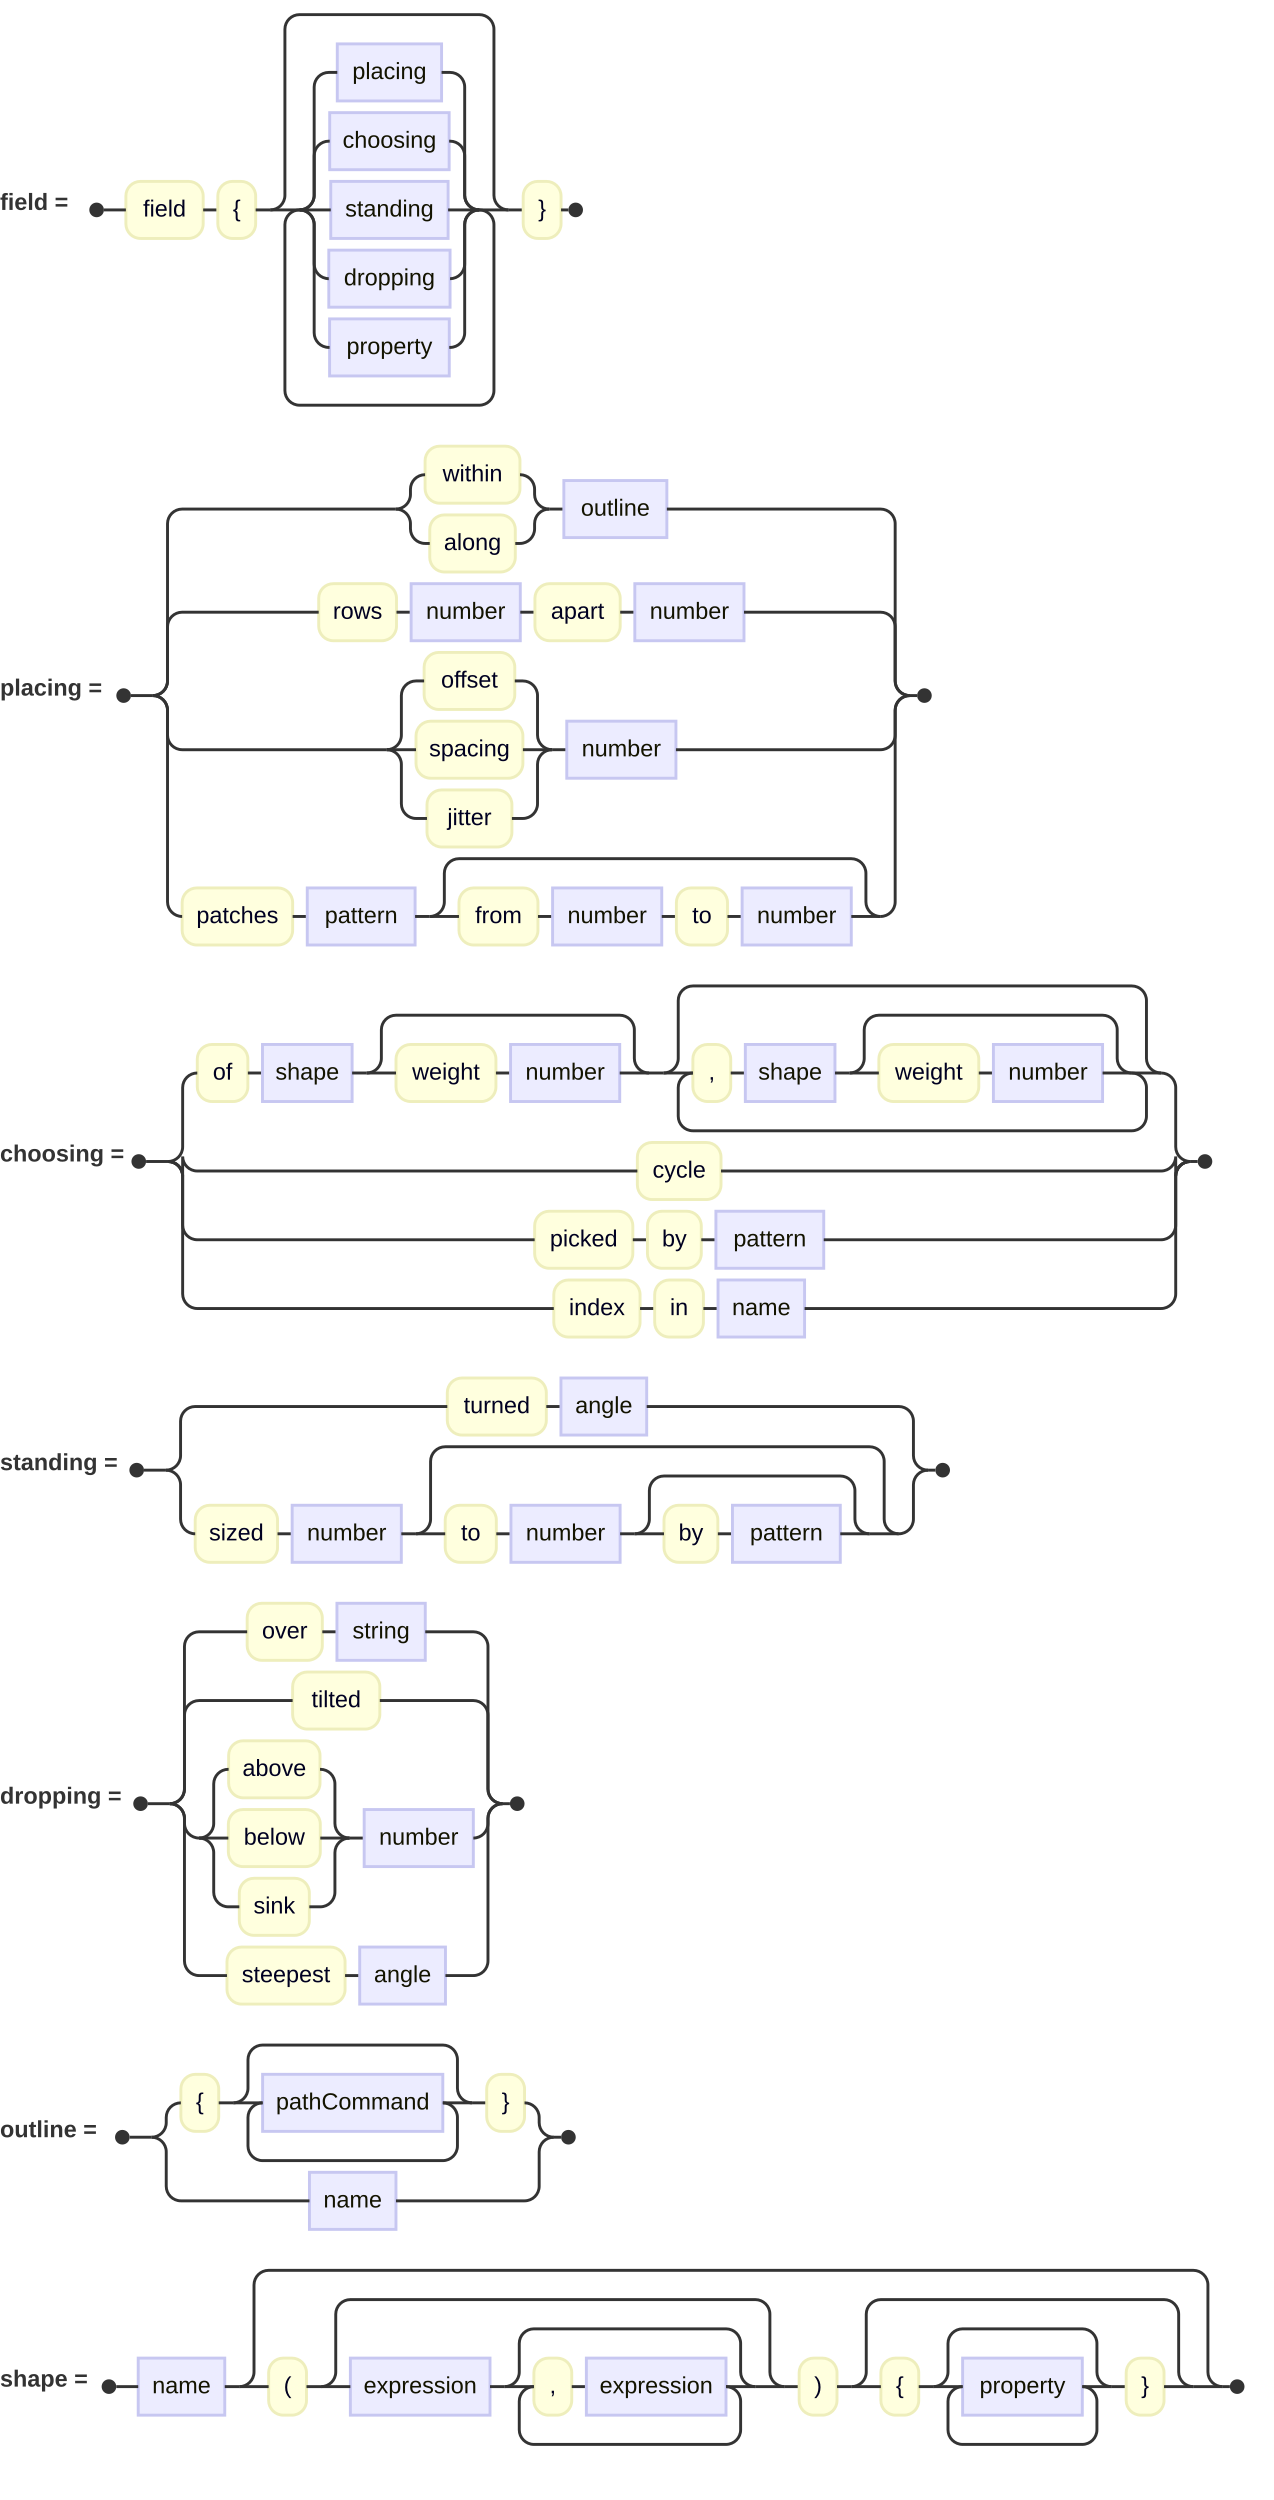
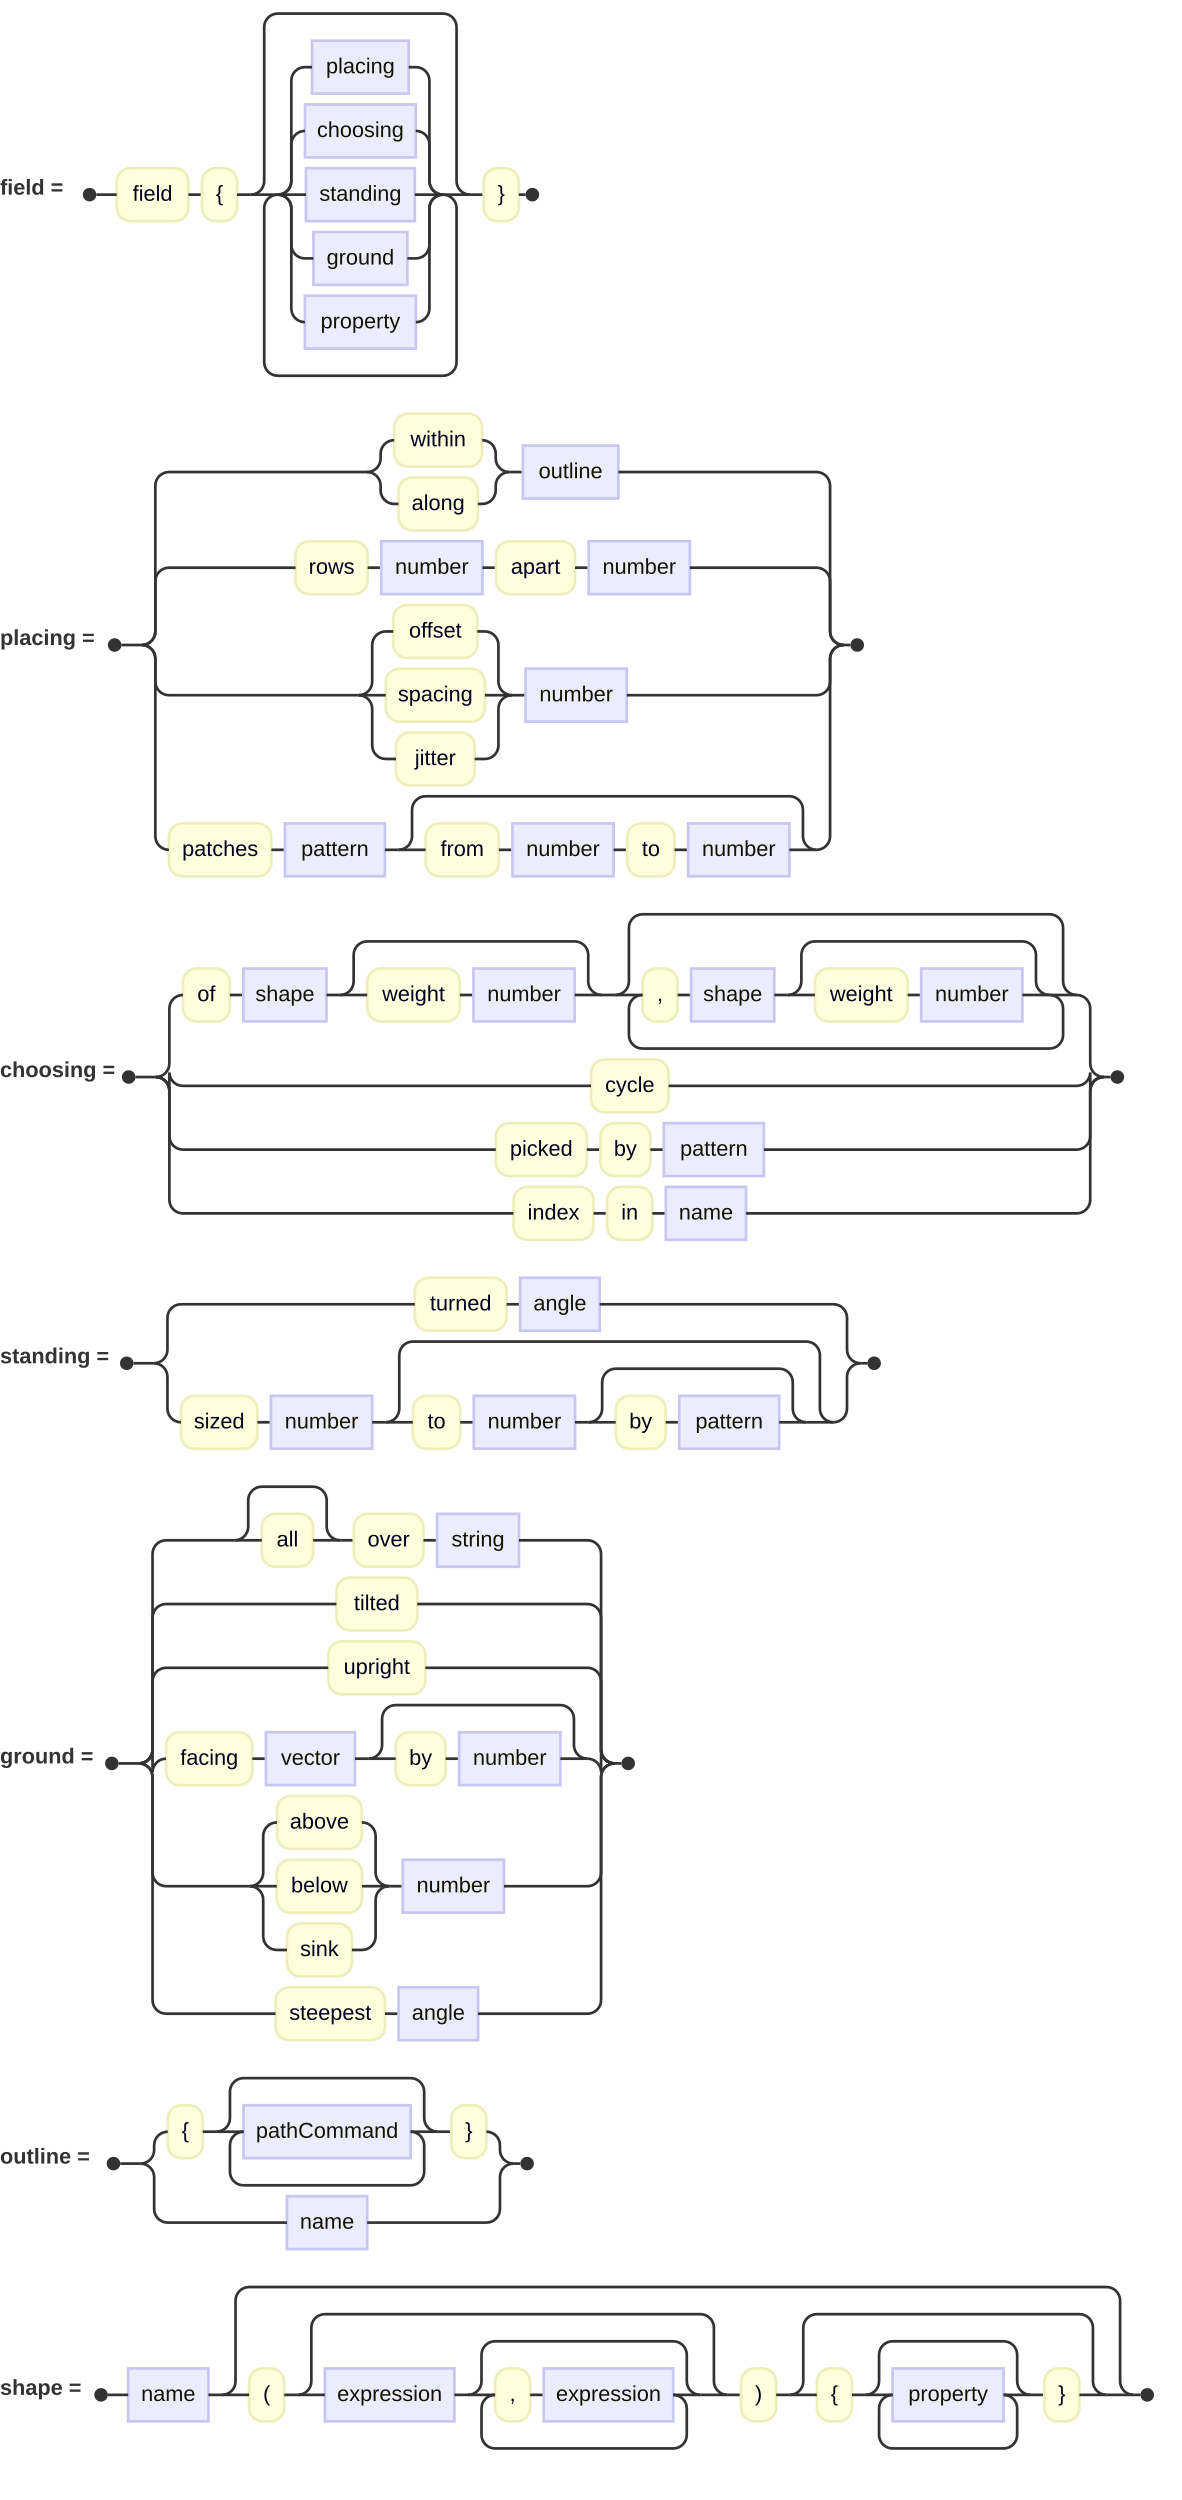
- <svg xmlns="http://www.w3.org/2000/svg" id="my-svg" width="100%" class="railroad-diagram" style="max-width: 870.734px; background-color: transparent;" viewBox="0 0 870.734 1709" role="graphics-document document" aria-roledescription="railroadEbnf">
+ <svg xmlns="http://www.w3.org/2000/svg" id="my-svg" width="100%" class="railroad-diagram" style="max-width: 870.734px; background-color: transparent;" viewBox="0 0 870.734 1843" role="graphics-document document" aria-roledescription="railroadEbnf">
  <style>#my-svg{font-family:"trebuchet ms",verdana,arial,sans-serif;font-size:16px;fill:#333;}@keyframes edge-animation-frame{from{stroke-dashoffset:0;}}@keyframes dash{to{stroke-dashoffset:0;}}#my-svg .edge-animation-slow{stroke-dasharray:9,5!important;stroke-dashoffset:900;animation:dash 50s linear infinite;stroke-linecap:round;}#my-svg .edge-animation-fast{stroke-dasharray:9,5!important;stroke-dashoffset:900;animation:dash 20s linear infinite;stroke-linecap:round;}#my-svg .error-icon{fill:#552222;}#my-svg .error-text{fill:#552222;stroke:#552222;}#my-svg .edge-thickness-normal{stroke-width:1px;}#my-svg .edge-thickness-thick{stroke-width:3.5px;}#my-svg .edge-pattern-solid{stroke-dasharray:0;}#my-svg .edge-thickness-invisible{stroke-width:0;fill:none;}#my-svg .edge-pattern-dashed{stroke-dasharray:3;}#my-svg .edge-pattern-dotted{stroke-dasharray:2;}#my-svg .marker{fill:#333333;stroke:#333333;}#my-svg .marker.cross{stroke:#333333;}#my-svg svg{font-family:"trebuchet ms",verdana,arial,sans-serif;font-size:16px;}#my-svg p{margin:0;}#my-svg .railroad-diagram{font-family:"trebuchet ms",verdana,arial,sans-serif;font-size:16px;}#my-svg .railroad-terminal rect{fill:#ffffde;stroke:hsl(60, 60%, 83.529%);stroke-width:2px;}#my-svg .railroad-terminal text{fill:#000021;font-family:"trebuchet ms",verdana,arial,sans-serif;font-size:16px;text-anchor:middle;dominant-baseline:middle;}#my-svg .railroad-nonterminal rect{fill:#ECECFF;stroke:hsl(240, 60%, 86.275%);stroke-width:2px;}#my-svg .railroad-nonterminal text{fill:#131300;font-family:"trebuchet ms",verdana,arial,sans-serif;font-size:16px;text-anchor:middle;dominant-baseline:middle;}#my-svg .railroad-line{stroke:#333333;stroke-width:2px;fill:none;}#my-svg .railroad-start circle,#my-svg .railroad-end circle{fill:#333333;}#my-svg .railroad-comment ellipse{fill:rgba(232,232,232, 0.8);stroke:hsl(80, 60%, 86.275%);stroke-width:2px;}#my-svg .railroad-comment text{fill:rgb(6.333, 0, 19);font-style:italic;font-family:"trebuchet ms",verdana,arial,sans-serif;font-size:16px;text-anchor:middle;dominant-baseline:middle;}#my-svg .railroad-special rect{fill:hsl(80, 100%, 96.275%);stroke:hsl(80, 60%, 86.275%);stroke-width:2px;stroke-dasharray:5,3;}#my-svg .railroad-special text{fill:#131300;font-family:"trebuchet ms",verdana,arial,sans-serif;font-size:16px;text-anchor:middle;dominant-baseline:middle;}#my-svg .railroad-rule-name{font-weight:bold;fill:#333;font-family:"trebuchet ms",verdana,arial,sans-serif;font-size:16px;}#my-svg .node .neo-node{stroke:#9370DB;}#my-svg [data-look="neo"].node rect,#my-svg [data-look="neo"].cluster rect,#my-svg [data-look="neo"].node polygon{stroke:#9370DB;filter:drop-shadow(1px 2px 2px rgba(185, 185, 185, 1));}#my-svg [data-look="neo"].swimlane.cluster rect{filter:none;}#my-svg [data-look="neo"].node path{stroke:#9370DB;stroke-width:1px;}#my-svg [data-look="neo"].node .outer-path{filter:drop-shadow(1px 2px 2px rgba(185, 185, 185, 1));}#my-svg [data-look="neo"].node .neo-line path{stroke:#9370DB;filter:none;}#my-svg [data-look="neo"].node circle{stroke:#9370DB;filter:drop-shadow(1px 2px 2px rgba(185, 185, 185, 1));}#my-svg [data-look="neo"].node circle .state-start{fill:#000000;}#my-svg [data-look="neo"].icon-shape .icon{fill:#9370DB;filter:drop-shadow(1px 2px 2px rgba(185, 185, 185, 1));}#my-svg [data-look="neo"].icon-shape .icon-neo path{stroke:#9370DB;filter:drop-shadow(1px 2px 2px rgba(185, 185, 185, 1));}#my-svg :root{--mermaid-font-family:"trebuchet ms",verdana,arial,sans-serif;}</style>
  <g />
  <g class="railroad-rule" transform="translate(0, 10)">
    <g transform="translate(86.04688, 0)">
      <g class="railroad-sequence">
        <g class="railroad-terminal" transform="translate(0, 114)">
          <rect x="0" y="0" width="52.844" height="39" rx="10" ry="10" />
          <text x="26.422" y="19.5">field</text>
        </g>
        <path class="railroad-line" d="M 52.844 133.5 L 62.844 133.5" />
        <g class="railroad-terminal" transform="translate(62.84375, 114)">
          <rect x="0" y="0" width="25.875" height="39" rx="10" ry="10" />
          <text x="12.938" y="19.5">{</text>
        </g>
        <path class="railroad-line" d="M 88.719 133.5 L 98.719 133.5" />
        <g class="railroad-repetition" transform="translate(98.71875, 0)">
          <g class="railroad-choice" transform="translate(20, 20)">
-             <g class="railroad-nonterminal" transform="translate(25.79688, 0)">
+             <g class="railroad-nonterminal" transform="translate(25.25781, 0)">
              <rect x="0" y="0" width="71.297" height="39" />
              <text x="35.648" y="19.5">placing</text>
            </g>
-             <path class="railroad-line" d="M 0 113.5 A 10 10 0 0 0 10 103.5 L 10 29.5 A 10 10 0 0 1 20 19.5 L 25.797 19.5" />
-             <path class="railroad-line" d="M 97.094 19.5 L 102.891 19.5 A 10 10 0 0 1 112.891 29.5 L 112.891 103.5 A 10 10 0 0 0 122.891 113.5" />
-             <g class="railroad-nonterminal" transform="translate(20.61719, 47)">
+             <path class="railroad-line" d="M 0 113.5 A 10 10 0 0 0 10 103.5 L 10 29.5 A 10 10 0 0 1 20 19.5 L 25.258 19.5" />
+             <path class="railroad-line" d="M 96.555 19.5 L 101.812 19.5 A 10 10 0 0 1 111.812 29.5 L 111.812 103.5 A 10 10 0 0 0 121.812 113.5" />
+             <g class="railroad-nonterminal" transform="translate(20.07812, 47)">
              <rect x="0" y="0" width="81.656" height="39" />
              <text x="40.828" y="19.5">choosing</text>
            </g>
-             <path class="railroad-line" d="M 0 113.5 A 10 10 0 0 0 10 103.5 L 10 76.5 A 10 10 0 0 1 20 66.5 L 20.617 66.5" />
-             <path class="railroad-line" d="M 102.273 66.5 L 102.891 66.5 A 10 10 0 0 1 112.891 76.5 L 112.891 103.5 A 10 10 0 0 0 122.891 113.5" />
-             <g class="railroad-nonterminal" transform="translate(21.33594, 94)">
+             <path class="railroad-line" d="M 0 113.5 A 10 10 0 0 0 10 103.5 L 10 76.5 A 10 10 0 0 1 20 66.5 L 20.078 66.5" />
+             <path class="railroad-line" d="M 101.734 66.5 L 101.812 66.5 A 10 10 0 0 1 111.812 76.5 L 111.812 103.5 A 10 10 0 0 0 121.812 113.5" />
+             <g class="railroad-nonterminal" transform="translate(20.79688, 94)">
              <rect x="0" y="0" width="80.219" height="39" />
              <text x="40.109" y="19.5">standing</text>
            </g>
-             <path class="railroad-line" d="M 0 113.5 L 21.336 113.5" />
-             <path class="railroad-line" d="M 101.555 113.5 L 122.891 113.5" />
-             <g class="railroad-nonterminal" transform="translate(20, 141)">
-               <rect x="0" y="0" width="82.891" height="39" />
-               <text x="41.445" y="19.5">dropping</text>
-             </g>
-             <path class="railroad-line" d="M 0 113.5 A 10 10 0 0 1 10 123.5 L 10 150.5 A 10 10 0 0 0 20 160.5 L 20 160.5" />
-             <path class="railroad-line" d="M 102.891 160.5 L 102.891 160.5 A 10 10 0 0 0 112.891 150.5 L 112.891 123.5 A 10 10 0 0 1 122.891 113.5" />
-             <g class="railroad-nonterminal" transform="translate(20.53906, 188)">
+             <path class="railroad-line" d="M 0 113.5 L 20.797 113.5" />
+             <path class="railroad-line" d="M 101.016 113.5 L 121.812 113.5" />
+             <g class="railroad-nonterminal" transform="translate(26.28906, 141)">
+               <rect x="0" y="0" width="69.234" height="39" />
+               <text x="34.617" y="19.5">ground</text>
+             </g>
+             <path class="railroad-line" d="M 0 113.5 A 10 10 0 0 1 10 123.5 L 10 150.5 A 10 10 0 0 0 20 160.5 L 26.289 160.5" />
+             <path class="railroad-line" d="M 95.523 160.5 L 101.812 160.5 A 10 10 0 0 0 111.812 150.5 L 111.812 123.5 A 10 10 0 0 1 121.812 113.5" />
+             <g class="railroad-nonterminal" transform="translate(20, 188)">
              <rect x="0" y="0" width="81.812" height="39" />
              <text x="40.906" y="19.5">property</text>
            </g>
-             <path class="railroad-line" d="M 0 113.5 A 10 10 0 0 1 10 123.5 L 10 197.5 A 10 10 0 0 0 20 207.5 L 20.539 207.5" />
-             <path class="railroad-line" d="M 102.352 207.5 L 102.891 207.5 A 10 10 0 0 0 112.891 197.5 L 112.891 123.5 A 10 10 0 0 1 122.891 113.5" />
+             <path class="railroad-line" d="M 0 113.5 A 10 10 0 0 1 10 123.5 L 10 197.5 A 10 10 0 0 0 20 207.5 L 20 207.5" />
+             <path class="railroad-line" d="M 101.812 207.5 L 101.812 207.5 A 10 10 0 0 0 111.812 197.5 L 111.812 123.5 A 10 10 0 0 1 121.812 113.5" />
          </g>
          <path class="railroad-line" d="M 0 133.5 L 20 133.5" />
-           <path class="railroad-line" d="M 142.891 133.5 L 162.891 133.5" />
-           <path class="railroad-line" d="M 142.891 133.5 A 10 10 0 0 1 152.891 143.5 L 152.891 257 A 10 10 0 0 1 142.891 267 L 20 267 A 10 10 0 0 1 10 257 L 10 143.5 A 10 10 0 0 1 20 133.5" />
-           <path class="railroad-line" d="M 0 133.5 A 10 10 0 0 0 10 123.5 L 10 10 A 10 10 0 0 1 20 0 L 142.891 0 A 10 10 0 0 1 152.891 10 L 152.891 123.5 A 10 10 0 0 0 162.891 133.5" />
-         </g>
-         <path class="railroad-line" d="M 261.609 133.5 L 271.609 133.5" />
-         <g class="railroad-terminal" transform="translate(271.6094, 114)">
+           <path class="railroad-line" d="M 141.812 133.5 L 161.812 133.5" />
+           <path class="railroad-line" d="M 141.812 133.5 A 10 10 0 0 1 151.812 143.5 L 151.812 257 A 10 10 0 0 1 141.812 267 L 20 267 A 10 10 0 0 1 10 257 L 10 143.5 A 10 10 0 0 1 20 133.5" />
+           <path class="railroad-line" d="M 0 133.5 A 10 10 0 0 0 10 123.5 L 10 10 A 10 10 0 0 1 20 0 L 141.812 0 A 10 10 0 0 1 151.812 10 L 151.812 123.5 A 10 10 0 0 0 161.812 133.5" />
+         </g>
+         <path class="railroad-line" d="M 260.531 133.5 L 270.531 133.5" />
+         <g class="railroad-terminal" transform="translate(270.5312, 114)">
          <rect x="0" y="0" width="25.875" height="39" rx="10" ry="10" />
          <text x="12.938" y="19.5">}</text>
        </g>
      </g>
    </g>
    <g class="railroad-rule-name-group">
      <text class="railroad-rule-name" x="0" y="133.5">field =</text>
    </g>
    <g class="railroad-start">
      <circle cx="66.047" cy="133.5" r="5" />
    </g>
    <g class="railroad-end">
-       <circle cx="393.531" cy="133.5" r="5" />
+       <circle cx="392.453" cy="133.5" r="5" />
    </g>
    <path class="railroad-line" d="M 71.047 133.5 L 86.047 133.5" />
-     <path class="railroad-line" d="M 383.531 133.5 L 388.531 133.5" />
+     <path class="railroad-line" d="M 382.453 133.5 L 387.453 133.5" />
  </g>
  <g class="railroad-rule" transform="translate(0, 305)">
    <g transform="translate(104.5156, 0)">
      <g class="railroad-choice">
        <g class="railroad-sequence" transform="translate(166.0703, 0)">
          <g class="railroad-choice" transform="translate(0, 0)">
            <g class="railroad-terminal" transform="translate(20, 0)">
              <rect x="0" y="0" width="64.859" height="39" rx="10" ry="10" />
              <text x="32.43" y="19.5">within</text>
            </g>
            <path class="railroad-line" d="M 0 43 A 10 10 0 0 0 10 33 L 10 29.5 A 10 10 0 0 1 20 19.5 L 20 19.5" />
            <path class="railroad-line" d="M 84.859 19.5 L 84.859 19.5 A 10 10 0 0 1 94.859 29.5 L 94.859 33 A 10 10 0 0 0 104.859 43" />
            <g class="railroad-terminal" transform="translate(23.1875, 47)">
              <rect x="0" y="0" width="58.484" height="39" rx="10" ry="10" />
              <text x="29.242" y="19.5">along</text>
            </g>
            <path class="railroad-line" d="M 0 43 A 10 10 0 0 1 10 53 L 10 56.5 A 10 10 0 0 0 20 66.5 L 23.188 66.5" />
            <path class="railroad-line" d="M 81.672 66.5 L 84.859 66.5 A 10 10 0 0 0 94.859 56.5 L 94.859 53 A 10 10 0 0 1 104.859 43" />
          </g>
          <path class="railroad-line" d="M 104.859 43 L 114.859 43" />
          <g class="railroad-nonterminal" transform="translate(114.8594, 23.5)">
            <rect x="0" y="0" width="70.422" height="39" />
            <text x="35.211" y="19.5">outline</text>
          </g>
        </g>
        <path class="railroad-line" d="M 0 170.5 A 10 10 0 0 0 10 160.5 L 10 53 A 10 10 0 0 1 20 43 L 166.07 43" />
        <path class="railroad-line" d="M 351.352 43 L 497.422 43 A 10 10 0 0 1 507.422 53 L 507.422 160.5 A 10 10 0 0 0 517.422 170.5" />
        <g class="railroad-sequence" transform="translate(113.3438, 94)">
          <g class="railroad-terminal" transform="translate(0, 0)">
            <rect x="0" y="0" width="53.188" height="39" rx="10" ry="10" />
            <text x="26.594" y="19.5">rows</text>
          </g>
          <path class="railroad-line" d="M 53.188 19.5 L 63.188 19.5" />
          <g class="railroad-nonterminal" transform="translate(63.1875, 0)">
            <rect x="0" y="0" width="74.625" height="39" />
            <text x="37.312" y="19.5">number</text>
          </g>
          <path class="railroad-line" d="M 137.812 19.5 L 147.812 19.5" />
          <g class="railroad-terminal" transform="translate(147.8125, 0)">
            <rect x="0" y="0" width="58.297" height="39" rx="10" ry="10" />
            <text x="29.148" y="19.5">apart</text>
          </g>
          <path class="railroad-line" d="M 206.109 19.5 L 216.109 19.5" />
          <g class="railroad-nonterminal" transform="translate(216.1094, 0)">
            <rect x="0" y="0" width="74.625" height="39" />
            <text x="37.312" y="19.5">number</text>
          </g>
        </g>
        <path class="railroad-line" d="M 0 170.5 A 10 10 0 0 0 10 160.5 L 10 123.5 A 10 10 0 0 1 20 113.5 L 113.344 113.5" />
        <path class="railroad-line" d="M 404.078 113.5 L 497.422 113.5 A 10 10 0 0 1 507.422 123.5 L 507.422 160.5 A 10 10 0 0 0 517.422 170.5" />
        <g class="railroad-sequence" transform="translate(159.8672, 141)">
          <g class="railroad-choice" transform="translate(0, 0)">
            <g class="railroad-terminal" transform="translate(25.54688, 0)">
              <rect x="0" y="0" width="61.969" height="39" rx="10" ry="10" />
              <text x="30.984" y="19.5">offset</text>
            </g>
            <path class="railroad-line" d="M 0 66.5 A 10 10 0 0 0 10 56.5 L 10 29.5 A 10 10 0 0 1 20 19.5 L 25.547 19.5" />
            <path class="railroad-line" d="M 87.516 19.5 L 93.062 19.5 A 10 10 0 0 1 103.062 29.5 L 103.062 56.5 A 10 10 0 0 0 113.062 66.5" />
            <g class="railroad-terminal" transform="translate(20, 47)">
              <rect x="0" y="0" width="73.062" height="39" rx="10" ry="10" />
              <text x="36.531" y="19.5">spacing</text>
            </g>
            <path class="railroad-line" d="M 0 66.5 L 20 66.5" />
            <path class="railroad-line" d="M 93.062 66.5 L 113.062 66.5" />
            <g class="railroad-terminal" transform="translate(27.5, 94)">
              <rect x="0" y="0" width="58.062" height="39" rx="10" ry="10" />
              <text x="29.031" y="19.5">jitter</text>
            </g>
            <path class="railroad-line" d="M 0 66.5 A 10 10 0 0 1 10 76.5 L 10 103.5 A 10 10 0 0 0 20 113.5 L 27.5 113.5" />
            <path class="railroad-line" d="M 85.562 113.5 L 93.062 113.5 A 10 10 0 0 0 103.062 103.5 L 103.062 76.5 A 10 10 0 0 1 113.062 66.5" />
          </g>
          <path class="railroad-line" d="M 113.062 66.5 L 123.062 66.5" />
          <g class="railroad-nonterminal" transform="translate(123.0625, 47)">
            <rect x="0" y="0" width="74.625" height="39" />
            <text x="37.312" y="19.5">number</text>
          </g>
        </g>
        <path class="railroad-line" d="M 0 170.5 A 10 10 0 0 1 10 180.5 L 10 197.5 A 10 10 0 0 0 20 207.5 L 159.867 207.5" />
        <path class="railroad-line" d="M 357.555 207.5 L 497.422 207.5 A 10 10 0 0 0 507.422 197.5 L 507.422 180.5 A 10 10 0 0 1 517.422 170.5" />
        <g class="railroad-sequence" transform="translate(20, 282)">
          <g class="railroad-terminal" transform="translate(0, 20)">
            <rect x="0" y="0" width="75.531" height="39" rx="10" ry="10" />
            <text x="37.766" y="19.5">patches</text>
          </g>
          <path class="railroad-line" d="M 75.531 39.5 L 85.531 39.5" />
          <g class="railroad-nonterminal" transform="translate(85.53125, 20)">
            <rect x="0" y="0" width="73.703" height="39" />
            <text x="36.852" y="19.5">pattern</text>
          </g>
          <path class="railroad-line" d="M 159.234 39.5 L 169.234 39.5" />
          <g class="railroad-optional" transform="translate(169.2344, 0)">
            <g class="railroad-sequence" transform="translate(20, 20)">
              <g class="railroad-terminal" transform="translate(0, 0)">
                <rect x="0" y="0" width="54" height="39" rx="10" ry="10" />
                <text x="27" y="19.5">from</text>
              </g>
              <path class="railroad-line" d="M 54 19.5 L 64 19.5" />
              <g class="railroad-nonterminal" transform="translate(64, 0)">
                <rect x="0" y="0" width="74.625" height="39" />
                <text x="37.312" y="19.5">number</text>
              </g>
              <path class="railroad-line" d="M 138.625 19.5 L 148.625 19.5" />
              <g class="railroad-terminal" transform="translate(148.625, 0)">
                <rect x="0" y="0" width="34.938" height="39" rx="10" ry="10" />
                <text x="17.469" y="19.5">to</text>
              </g>
              <path class="railroad-line" d="M 183.562 19.5 L 193.562 19.5" />
              <g class="railroad-nonterminal" transform="translate(193.5625, 0)">
                <rect x="0" y="0" width="74.625" height="39" />
                <text x="37.312" y="19.5">number</text>
              </g>
            </g>
            <path class="railroad-line" d="M 0 39.5 L 20 39.5" />
            <path class="railroad-line" d="M 288.188 39.5 L 308.188 39.5" />
            <path class="railroad-line" d="M 0 39.5 A 10 10 0 0 0 10 29.5 L 10 10 A 10 10 0 0 1 20 0 L 288.188 0 A 10 10 0 0 1 298.188 10 L 298.188 29.5 A 10 10 0 0 0 308.188 39.5" />
          </g>
        </g>
        <path class="railroad-line" d="M 0 170.5 A 10 10 0 0 1 10 180.5 L 10 311.5 A 10 10 0 0 0 20 321.5 L 20 321.5" />
        <path class="railroad-line" d="M 497.422 321.5 L 497.422 321.5 A 10 10 0 0 0 507.422 311.5 L 507.422 180.5 A 10 10 0 0 1 517.422 170.5" />
      </g>
    </g>
    <g class="railroad-rule-name-group">
      <text class="railroad-rule-name" x="0" y="170.5">placing =</text>
    </g>
    <g class="railroad-start">
      <circle cx="84.516" cy="170.5" r="5" />
    </g>
    <g class="railroad-end">
      <circle cx="631.938" cy="170.5" r="5" />
    </g>
    <path class="railroad-line" d="M 89.516 170.5 L 104.516 170.5" />
    <path class="railroad-line" d="M 621.938 170.5 L 626.938 170.5" />
  </g>
  <g class="railroad-rule" transform="translate(0, 674)">
    <g transform="translate(114.8594, 0)">
      <g class="railroad-choice">
        <g class="railroad-sequence" transform="translate(20, 0)">
          <g class="railroad-terminal" transform="translate(0, 40)">
            <rect x="0" y="0" width="34.578" height="39" rx="10" ry="10" />
            <text x="17.289" y="19.5">of</text>
          </g>
          <path class="railroad-line" d="M 34.578 59.5 L 44.578 59.5" />
          <g class="railroad-nonterminal" transform="translate(44.57812, 40)">
            <rect x="0" y="0" width="61.266" height="39" />
            <text x="30.633" y="19.5">shape</text>
          </g>
          <path class="railroad-line" d="M 105.844 59.5 L 115.844 59.5" />
          <g class="railroad-optional" transform="translate(115.8438, 20)">
            <g class="railroad-sequence" transform="translate(20, 20)">
              <g class="railroad-terminal" transform="translate(0, 0)">
                <rect x="0" y="0" width="68.312" height="39" rx="10" ry="10" />
                <text x="34.156" y="19.5">weight</text>
              </g>
              <path class="railroad-line" d="M 68.312 19.5 L 78.312 19.5" />
              <g class="railroad-nonterminal" transform="translate(78.3125, 0)">
                <rect x="0" y="0" width="74.625" height="39" />
                <text x="37.312" y="19.5">number</text>
              </g>
            </g>
            <path class="railroad-line" d="M 0 39.5 L 20 39.5" />
            <path class="railroad-line" d="M 172.938 39.5 L 192.938 39.5" />
            <path class="railroad-line" d="M 0 39.5 A 10 10 0 0 0 10 29.5 L 10 10 A 10 10 0 0 1 20 0 L 172.938 0 A 10 10 0 0 1 182.938 10 L 182.938 29.5 A 10 10 0 0 0 192.938 39.5" />
          </g>
          <path class="railroad-line" d="M 308.781 59.5 L 318.781 59.5" />
          <g class="railroad-repetition" transform="translate(318.7812, 0)">
            <g class="railroad-sequence" transform="translate(20, 20)">
              <g class="railroad-terminal" transform="translate(0, 20)">
                <rect x="0" y="0" width="25.875" height="39" rx="10" ry="10" />
                <text x="12.938" y="19.5">,</text>
              </g>
              <path class="railroad-line" d="M 25.875 39.5 L 35.875 39.5" />
              <g class="railroad-nonterminal" transform="translate(35.875, 20)">
                <rect x="0" y="0" width="61.266" height="39" />
                <text x="30.633" y="19.5">shape</text>
              </g>
              <path class="railroad-line" d="M 97.141 39.5 L 107.141 39.5" />
              <g class="railroad-optional" transform="translate(107.1406, 0)">
                <g class="railroad-sequence" transform="translate(20, 20)">
                  <g class="railroad-terminal" transform="translate(0, 0)">
                    <rect x="0" y="0" width="68.312" height="39" rx="10" ry="10" />
                    <text x="34.156" y="19.5">weight</text>
                  </g>
                  <path class="railroad-line" d="M 68.312 19.5 L 78.312 19.5" />
                  <g class="railroad-nonterminal" transform="translate(78.3125, 0)">
                    <rect x="0" y="0" width="74.625" height="39" />
                    <text x="37.312" y="19.5">number</text>
                  </g>
                </g>
                <path class="railroad-line" d="M 0 39.5 L 20 39.5" />
                <path class="railroad-line" d="M 172.938 39.5 L 192.938 39.5" />
                <path class="railroad-line" d="M 0 39.5 A 10 10 0 0 0 10 29.5 L 10 10 A 10 10 0 0 1 20 0 L 172.938 0 A 10 10 0 0 1 182.938 10 L 182.938 29.5 A 10 10 0 0 0 192.938 39.5" />
              </g>
            </g>
            <path class="railroad-line" d="M 0 59.5 L 20 59.5" />
            <path class="railroad-line" d="M 320.078 59.5 L 340.078 59.5" />
            <path class="railroad-line" d="M 320.078 59.5 A 10 10 0 0 1 330.078 69.5 L 330.078 89 A 10 10 0 0 1 320.078 99 L 20 99 A 10 10 0 0 1 10 89 L 10 69.5 A 10 10 0 0 1 20 59.5" />
            <path class="railroad-line" d="M 0 59.5 A 10 10 0 0 0 10 49.5 L 10 10 A 10 10 0 0 1 20 0 L 320.078 0 A 10 10 0 0 1 330.078 10 L 330.078 49.5 A 10 10 0 0 0 340.078 59.5" />
          </g>
        </g>
        <path class="railroad-line" d="M 0 120 A 10 10 0 0 0 10 110 L 10 69.5 A 10 10 0 0 1 20 59.5 L 20 59.5" />
        <path class="railroad-line" d="M 678.859 59.5 L 678.859 59.5 A 10 10 0 0 1 688.859 69.5 L 688.859 110 A 10 10 0 0 0 698.859 120" />
        <g class="railroad-terminal" transform="translate(320.8359, 107)">
          <rect x="0" y="0" width="57.188" height="39" rx="10" ry="10" />
          <text x="28.594" y="19.5">cycle</text>
        </g>
        <path class="railroad-line" d="M 0 120 A 10 10 0 0 1 10 130 L 10 116.5 A 10 10 0 0 0 20 126.5 L 320.836 126.5" />
        <path class="railroad-line" d="M 378.023 126.5 L 678.859 126.5 A 10 10 0 0 0 688.859 116.5 L 688.859 130 A 10 10 0 0 1 698.859 120" />
        <g class="railroad-sequence" transform="translate(250.6172, 154)">
          <g class="railroad-terminal" transform="translate(0, 0)">
            <rect x="0" y="0" width="67.109" height="39" rx="10" ry="10" />
            <text x="33.555" y="19.5">picked</text>
          </g>
          <path class="railroad-line" d="M 67.109 19.5 L 77.109 19.5" />
          <g class="railroad-terminal" transform="translate(77.10938, 0)">
            <rect x="0" y="0" width="36.812" height="39" rx="10" ry="10" />
            <text x="18.406" y="19.5">by</text>
          </g>
          <path class="railroad-line" d="M 113.922 19.5 L 123.922 19.5" />
          <g class="railroad-nonterminal" transform="translate(123.9219, 0)">
            <rect x="0" y="0" width="73.703" height="39" />
            <text x="36.852" y="19.5">pattern</text>
          </g>
        </g>
        <path class="railroad-line" d="M 0 120 A 10 10 0 0 1 10 130 L 10 163.5 A 10 10 0 0 0 20 173.5 L 250.617 173.5" />
        <path class="railroad-line" d="M 448.242 173.5 L 678.859 173.5 A 10 10 0 0 0 688.859 163.5 L 688.859 130 A 10 10 0 0 1 698.859 120" />
        <g class="railroad-sequence" transform="translate(263.7109, 201)">
          <g class="railroad-terminal" transform="translate(0, 0)">
            <rect x="0" y="0" width="58.969" height="39" rx="10" ry="10" />
            <text x="29.484" y="19.5">index</text>
          </g>
          <path class="railroad-line" d="M 58.969 19.5 L 68.969 19.5" />
          <g class="railroad-terminal" transform="translate(68.96875, 0)">
            <rect x="0" y="0" width="33.312" height="39" rx="10" ry="10" />
            <text x="16.656" y="19.5">in</text>
          </g>
          <path class="railroad-line" d="M 102.281 19.5 L 112.281 19.5" />
          <g class="railroad-nonterminal" transform="translate(112.2812, 0)">
            <rect x="0" y="0" width="59.156" height="39" />
            <text x="29.578" y="19.5">name</text>
          </g>
        </g>
        <path class="railroad-line" d="M 0 120 A 10 10 0 0 1 10 130 L 10 210.5 A 10 10 0 0 0 20 220.5 L 263.711 220.5" />
        <path class="railroad-line" d="M 435.148 220.5 L 678.859 220.5 A 10 10 0 0 0 688.859 210.5 L 688.859 130 A 10 10 0 0 1 698.859 120" />
      </g>
    </g>
    <g class="railroad-rule-name-group">
      <text class="railroad-rule-name" x="0" y="120">choosing =</text>
    </g>
    <g class="railroad-start">
      <circle cx="94.859" cy="120" r="5" />
    </g>
    <g class="railroad-end">
      <circle cx="823.719" cy="120" r="5" />
    </g>
    <path class="railroad-line" d="M 99.859 120 L 114.859 120" />
    <path class="railroad-line" d="M 813.719 120 L 818.719 120" />
  </g>
  <g class="railroad-rule" transform="translate(0, 942)">
    <g transform="translate(113.4375, 0)">
      <g class="railroad-choice">
        <g class="railroad-sequence" transform="translate(192.3359, 0)">
          <g class="railroad-terminal" transform="translate(0, 0)">
            <rect x="0" y="0" width="67.688" height="39" rx="10" ry="10" />
            <text x="33.844" y="19.5">turned</text>
          </g>
          <path class="railroad-line" d="M 67.688 19.5 L 77.688 19.5" />
          <g class="railroad-nonterminal" transform="translate(77.6875, 0)">
            <rect x="0" y="0" width="58.625" height="39" />
            <text x="29.312" y="19.5">angle</text>
          </g>
        </g>
        <path class="railroad-line" d="M 0 63 A 10 10 0 0 0 10 53 L 10 29.5 A 10 10 0 0 1 20 19.5 L 192.336 19.5" />
        <path class="railroad-line" d="M 328.648 19.5 L 500.984 19.5 A 10 10 0 0 1 510.984 29.5 L 510.984 53 A 10 10 0 0 0 520.984 63" />
        <g class="railroad-sequence" transform="translate(20, 47)">
          <g class="railroad-terminal" transform="translate(0, 40)">
            <rect x="0" y="0" width="56.281" height="39" rx="10" ry="10" />
            <text x="28.141" y="19.5">sized</text>
          </g>
          <path class="railroad-line" d="M 56.281 59.5 L 66.281 59.5" />
          <g class="railroad-nonterminal" transform="translate(66.28125, 40)">
            <rect x="0" y="0" width="74.625" height="39" />
            <text x="37.312" y="19.5">number</text>
          </g>
          <path class="railroad-line" d="M 140.906 59.5 L 150.906 59.5" />
          <g class="railroad-optional" transform="translate(150.9062, 0)">
            <g class="railroad-sequence" transform="translate(20, 20)">
              <g class="railroad-terminal" transform="translate(0, 20)">
                <rect x="0" y="0" width="34.938" height="39" rx="10" ry="10" />
                <text x="17.469" y="19.5">to</text>
              </g>
              <path class="railroad-line" d="M 34.938 39.5 L 44.938 39.5" />
              <g class="railroad-nonterminal" transform="translate(44.9375, 20)">
                <rect x="0" y="0" width="74.625" height="39" />
                <text x="37.312" y="19.5">number</text>
              </g>
              <path class="railroad-line" d="M 119.562 39.5 L 129.562 39.5" />
              <g class="railroad-optional" transform="translate(129.5625, 0)">
                <g class="railroad-sequence" transform="translate(20, 20)">
                  <g class="railroad-terminal" transform="translate(0, 0)">
                    <rect x="0" y="0" width="36.812" height="39" rx="10" ry="10" />
                    <text x="18.406" y="19.5">by</text>
                  </g>
                  <path class="railroad-line" d="M 36.812 19.5 L 46.812 19.5" />
                  <g class="railroad-nonterminal" transform="translate(46.8125, 0)">
                    <rect x="0" y="0" width="73.703" height="39" />
                    <text x="36.852" y="19.5">pattern</text>
                  </g>
                </g>
                <path class="railroad-line" d="M 0 39.5 L 20 39.5" />
                <path class="railroad-line" d="M 140.516 39.5 L 160.516 39.5" />
                <path class="railroad-line" d="M 0 39.5 A 10 10 0 0 0 10 29.5 L 10 10 A 10 10 0 0 1 20 0 L 140.516 0 A 10 10 0 0 1 150.516 10 L 150.516 29.5 A 10 10 0 0 0 160.516 39.5" />
              </g>
            </g>
            <path class="railroad-line" d="M 0 59.5 L 20 59.5" />
            <path class="railroad-line" d="M 310.078 59.5 L 330.078 59.5" />
            <path class="railroad-line" d="M 0 59.5 A 10 10 0 0 0 10 49.5 L 10 10 A 10 10 0 0 1 20 0 L 310.078 0 A 10 10 0 0 1 320.078 10 L 320.078 49.5 A 10 10 0 0 0 330.078 59.5" />
          </g>
        </g>
        <path class="railroad-line" d="M 0 63 A 10 10 0 0 1 10 73 L 10 96.5 A 10 10 0 0 0 20 106.5 L 20 106.5" />
        <path class="railroad-line" d="M 500.984 106.5 L 500.984 106.5 A 10 10 0 0 0 510.984 96.5 L 510.984 73 A 10 10 0 0 1 520.984 63" />
      </g>
    </g>
    <g class="railroad-rule-name-group">
      <text class="railroad-rule-name" x="0" y="63">standing =</text>
    </g>
    <g class="railroad-start">
      <circle cx="93.438" cy="63" r="5" />
    </g>
    <g class="railroad-end">
      <circle cx="644.422" cy="63" r="5" />
    </g>
    <path class="railroad-line" d="M 98.438 63 L 113.438 63" />
    <path class="railroad-line" d="M 634.422 63 L 639.422 63" />
  </g>
  <g class="railroad-rule" transform="translate(0, 1096)">
-     <g transform="translate(116.0938, 0)">
+     <g transform="translate(102.4531, 0)">
      <g class="railroad-choice">
-         <g class="railroad-sequence" transform="translate(52.86719, 0)">
-           <g class="railroad-terminal" transform="translate(0, 0)">
+         <g class="railroad-sequence" transform="translate(70.53125, 0)">
+           <g class="railroad-optional" transform="translate(0, 0)">
+             <g class="railroad-terminal" transform="translate(20, 20)">
+               <rect x="0" y="0" width="37.844" height="39" rx="10" ry="10" />
+               <text x="18.922" y="19.5">all</text>
+             </g>
+             <path class="railroad-line" d="M 0 39.5 L 20 39.5" />
+             <path class="railroad-line" d="M 57.844 39.5 L 77.844 39.5" />
+             <path class="railroad-line" d="M 0 39.5 A 10 10 0 0 0 10 29.5 L 10 10 A 10 10 0 0 1 20 0 L 57.844 0 A 10 10 0 0 1 67.844 10 L 67.844 29.5 A 10 10 0 0 0 77.844 39.5" />
+           </g>
+           <path class="railroad-line" d="M 77.844 39.5 L 87.844 39.5" />
+           <g class="railroad-terminal" transform="translate(87.84375, 20)">
            <rect x="0" y="0" width="51.375" height="39" rx="10" ry="10" />
            <text x="25.688" y="19.5">over</text>
          </g>
-           <path class="railroad-line" d="M 51.375 19.5 L 61.375 19.5" />
-           <g class="railroad-nonterminal" transform="translate(61.375, 0)">
+           <path class="railroad-line" d="M 139.219 39.5 L 149.219 39.5" />
+           <g class="railroad-nonterminal" transform="translate(149.2188, 20)">
            <rect x="0" y="0" width="60.375" height="39" />
            <text x="30.188" y="19.5">string</text>
          </g>
        </g>
-         <path class="railroad-line" d="M 0 137 A 10 10 0 0 0 10 127 L 10 29.5 A 10 10 0 0 1 20 19.5 L 52.867 19.5" />
-         <path class="railroad-line" d="M 174.617 19.5 L 207.484 19.5 A 10 10 0 0 1 217.484 29.5 L 217.484 127 A 10 10 0 0 0 227.484 137" />
-         <g class="railroad-terminal" transform="translate(83.9375, 47)">
+         <path class="railroad-line" d="M 0 204 A 10 10 0 0 0 10 194 L 10 49.5 A 10 10 0 0 1 20 39.5 L 70.531 39.5" />
+         <path class="railroad-line" d="M 280.125 39.5 L 330.656 39.5 A 10 10 0 0 1 340.656 49.5 L 340.656 194 A 10 10 0 0 0 350.656 204" />
+         <g class="railroad-terminal" transform="translate(145.5234, 67)">
          <rect x="0" y="0" width="59.609" height="39" rx="10" ry="10" />
          <text x="29.805" y="19.5">tilted</text>
        </g>
-         <path class="railroad-line" d="M 0 137 A 10 10 0 0 0 10 127 L 10 76.5 A 10 10 0 0 1 20 66.5 L 83.938 66.5" />
-         <path class="railroad-line" d="M 143.547 66.5 L 207.484 66.5 A 10 10 0 0 1 217.484 76.5 L 217.484 127 A 10 10 0 0 0 227.484 137" />
-         <g class="railroad-sequence" transform="translate(20, 94)">
+         <path class="railroad-line" d="M 0 204 A 10 10 0 0 0 10 194 L 10 96.5 A 10 10 0 0 1 20 86.5 L 145.523 86.5" />
+         <path class="railroad-line" d="M 205.133 86.5 L 330.656 86.5 A 10 10 0 0 1 340.656 96.5 L 340.656 194 A 10 10 0 0 0 350.656 204" />
+         <g class="railroad-terminal" transform="translate(139.5469, 114)">
+           <rect x="0" y="0" width="71.562" height="39" rx="10" ry="10" />
+           <text x="35.781" y="19.5">upright</text>
+         </g>
+         <path class="railroad-line" d="M 0 204 A 10 10 0 0 0 10 194 L 10 143.5 A 10 10 0 0 1 20 133.5 L 139.547 133.5" />
+         <path class="railroad-line" d="M 211.109 133.5 L 330.656 133.5 A 10 10 0 0 1 340.656 143.5 L 340.656 194 A 10 10 0 0 0 350.656 204" />
+         <g class="railroad-sequence" transform="translate(20, 161)">
+           <g class="railroad-terminal" transform="translate(0, 20)">
+             <rect x="0" y="0" width="63.578" height="39" rx="10" ry="10" />
+             <text x="31.789" y="19.5">facing</text>
+           </g>
+           <path class="railroad-line" d="M 63.578 39.5 L 73.578 39.5" />
+           <g class="railroad-nonterminal" transform="translate(73.57812, 20)">
+             <rect x="0" y="0" width="65.641" height="39" />
+             <text x="32.82" y="19.5">vector</text>
+           </g>
+           <path class="railroad-line" d="M 139.219 39.5 L 149.219 39.5" />
+           <g class="railroad-optional" transform="translate(149.2188, 0)">
+             <g class="railroad-sequence" transform="translate(20, 20)">
+               <g class="railroad-terminal" transform="translate(0, 0)">
+                 <rect x="0" y="0" width="36.812" height="39" rx="10" ry="10" />
+                 <text x="18.406" y="19.5">by</text>
+               </g>
+               <path class="railroad-line" d="M 36.812 19.5 L 46.812 19.5" />
+               <g class="railroad-nonterminal" transform="translate(46.8125, 0)">
+                 <rect x="0" y="0" width="74.625" height="39" />
+                 <text x="37.312" y="19.5">number</text>
+               </g>
+             </g>
+             <path class="railroad-line" d="M 0 39.5 L 20 39.5" />
+             <path class="railroad-line" d="M 141.438 39.5 L 161.438 39.5" />
+             <path class="railroad-line" d="M 0 39.5 A 10 10 0 0 0 10 29.5 L 10 10 A 10 10 0 0 1 20 0 L 141.438 0 A 10 10 0 0 1 151.438 10 L 151.438 29.5 A 10 10 0 0 0 161.438 39.5" />
+           </g>
+         </g>
+         <path class="railroad-line" d="M 0 204 A 10 10 0 0 0 10 194 L 10 210.5 A 10 10 0 0 1 20 200.5 L 20 200.5" />
+         <path class="railroad-line" d="M 330.656 200.5 L 330.656 200.5 A 10 10 0 0 1 340.656 210.5 L 340.656 194 A 10 10 0 0 0 350.656 204" />
+         <g class="railroad-sequence" transform="translate(81.58594, 228)">
          <g class="railroad-choice" transform="translate(0, 0)">
            <g class="railroad-terminal" transform="translate(20.19531, 0)">
              <rect x="0" y="0" width="62.469" height="39" rx="10" ry="10" />
              <text x="31.234" y="19.5">above</text>
            </g>
            <path class="railroad-line" d="M 0 66.5 A 10 10 0 0 0 10 56.5 L 10 29.5 A 10 10 0 0 1 20 19.5 L 20.195 19.5" />
            <path class="railroad-line" d="M 82.664 19.5 L 82.859 19.5 A 10 10 0 0 1 92.859 29.5 L 92.859 56.5 A 10 10 0 0 0 102.859 66.5" />
            <g class="railroad-terminal" transform="translate(20, 47)">
              <rect x="0" y="0" width="62.859" height="39" rx="10" ry="10" />
              <text x="31.43" y="19.5">below</text>
            </g>
            <path class="railroad-line" d="M 0 66.5 L 20 66.5" />
            <path class="railroad-line" d="M 82.859 66.5 L 102.859 66.5" />
            <g class="railroad-terminal" transform="translate(27.5, 94)">
              <rect x="0" y="0" width="47.859" height="39" rx="10" ry="10" />
              <text x="23.93" y="19.5">sink</text>
            </g>
            <path class="railroad-line" d="M 0 66.5 A 10 10 0 0 1 10 76.5 L 10 103.5 A 10 10 0 0 0 20 113.5 L 27.5 113.5" />
            <path class="railroad-line" d="M 75.359 113.5 L 82.859 113.5 A 10 10 0 0 0 92.859 103.5 L 92.859 76.5 A 10 10 0 0 1 102.859 66.5" />
          </g>
          <path class="railroad-line" d="M 102.859 66.5 L 112.859 66.5" />
          <g class="railroad-nonterminal" transform="translate(112.8594, 47)">
            <rect x="0" y="0" width="74.625" height="39" />
            <text x="37.312" y="19.5">number</text>
          </g>
        </g>
-         <path class="railroad-line" d="M 0 137 A 10 10 0 0 1 10 147 L 10 150.5 A 10 10 0 0 0 20 160.5 L 20 160.5" />
-         <path class="railroad-line" d="M 207.484 160.5 L 207.484 160.5 A 10 10 0 0 0 217.484 150.5 L 217.484 147 A 10 10 0 0 1 227.484 137" />
-         <g class="railroad-sequence" transform="translate(39.0625, 235)">
+         <path class="railroad-line" d="M 0 204 A 10 10 0 0 1 10 214 L 10 284.5 A 10 10 0 0 0 20 294.5 L 81.586 294.5" />
+         <path class="railroad-line" d="M 269.07 294.5 L 330.656 294.5 A 10 10 0 0 0 340.656 284.5 L 340.656 214 A 10 10 0 0 1 350.656 204" />
+         <g class="railroad-sequence" transform="translate(100.6484, 369)">
          <g class="railroad-terminal" transform="translate(0, 0)">
            <rect x="0" y="0" width="80.734" height="39" rx="10" ry="10" />
            <text x="40.367" y="19.5">steepest</text>
          </g>
          <path class="railroad-line" d="M 80.734 19.5 L 90.734 19.5" />
          <g class="railroad-nonterminal" transform="translate(90.73438, 0)">
            <rect x="0" y="0" width="58.625" height="39" />
            <text x="29.312" y="19.5">angle</text>
          </g>
        </g>
-         <path class="railroad-line" d="M 0 137 A 10 10 0 0 1 10 147 L 10 244.5 A 10 10 0 0 0 20 254.5 L 39.062 254.5" />
-         <path class="railroad-line" d="M 188.422 254.5 L 207.484 254.5 A 10 10 0 0 0 217.484 244.5 L 217.484 147 A 10 10 0 0 1 227.484 137" />
+         <path class="railroad-line" d="M 0 204 A 10 10 0 0 1 10 214 L 10 378.5 A 10 10 0 0 0 20 388.5 L 100.648 388.5" />
+         <path class="railroad-line" d="M 250.008 388.5 L 330.656 388.5 A 10 10 0 0 0 340.656 378.5 L 340.656 214 A 10 10 0 0 1 350.656 204" />
      </g>
    </g>
    <g class="railroad-rule-name-group">
-       <text class="railroad-rule-name" x="0" y="137">dropping =</text>
+       <text class="railroad-rule-name" x="0" y="204">ground =</text>
    </g>
    <g class="railroad-start">
-       <circle cx="96.094" cy="137" r="5" />
+       <circle cx="82.453" cy="204" r="5" />
    </g>
    <g class="railroad-end">
-       <circle cx="353.578" cy="137" r="5" />
-     </g>
-     <path class="railroad-line" d="M 101.094 137 L 116.094 137" />
-     <path class="railroad-line" d="M 343.578 137 L 348.578 137" />
+       <circle cx="463.109" cy="204" r="5" />
+     </g>
+     <path class="railroad-line" d="M 87.453 204 L 102.453 204" />
+     <path class="railroad-line" d="M 453.109 204 L 458.109 204" />
  </g>
-   <g class="railroad-rule" transform="translate(0, 1398)">
+   <g class="railroad-rule" transform="translate(0, 1532)">
    <g transform="translate(103.6406, 0)">
      <g class="railroad-choice">
        <g class="railroad-sequence" transform="translate(20, 0)">
          <g class="railroad-terminal" transform="translate(0, 20)">
            <rect x="0" y="0" width="25.875" height="39" rx="10" ry="10" />
            <text x="12.938" y="19.5">{</text>
          </g>
          <path class="railroad-line" d="M 25.875 39.5 L 35.875 39.5" />
          <g class="railroad-repetition" transform="translate(35.875, 0)">
            <g class="railroad-nonterminal" transform="translate(20, 20)">
              <rect x="0" y="0" width="123.188" height="39" />
              <text x="61.594" y="19.5">pathCommand</text>
            </g>
            <path class="railroad-line" d="M 0 39.5 L 20 39.5" />
            <path class="railroad-line" d="M 143.188 39.5 L 163.188 39.5" />
            <path class="railroad-line" d="M 143.188 39.5 A 10 10 0 0 1 153.188 49.5 L 153.188 69 A 10 10 0 0 1 143.188 79 L 20 79 A 10 10 0 0 1 10 69 L 10 49.5 A 10 10 0 0 1 20 39.5" />
            <path class="railroad-line" d="M 0 39.5 A 10 10 0 0 0 10 29.5 L 10 10 A 10 10 0 0 1 20 0 L 143.188 0 A 10 10 0 0 1 153.188 10 L 153.188 29.5 A 10 10 0 0 0 163.188 39.5" />
          </g>
          <path class="railroad-line" d="M 199.062 39.5 L 209.062 39.5" />
          <g class="railroad-terminal" transform="translate(209.0625, 20)">
            <rect x="0" y="0" width="25.875" height="39" rx="10" ry="10" />
            <text x="12.938" y="19.5">}</text>
          </g>
        </g>
        <path class="railroad-line" d="M 0 63 A 10 10 0 0 0 10 53 L 10 49.5 A 10 10 0 0 1 20 39.5 L 20 39.5" />
        <path class="railroad-line" d="M 254.938 39.5 L 254.938 39.5 A 10 10 0 0 1 264.938 49.5 L 264.938 53 A 10 10 0 0 0 274.938 63" />
        <g class="railroad-nonterminal" transform="translate(107.8906, 87)">
          <rect x="0" y="0" width="59.156" height="39" />
          <text x="29.578" y="19.5">name</text>
        </g>
        <path class="railroad-line" d="M 0 63 A 10 10 0 0 1 10 73 L 10 96.5 A 10 10 0 0 0 20 106.5 L 107.891 106.5" />
        <path class="railroad-line" d="M 167.047 106.5 L 254.938 106.5 A 10 10 0 0 0 264.938 96.5 L 264.938 73 A 10 10 0 0 1 274.938 63" />
      </g>
    </g>
    <g class="railroad-rule-name-group">
      <text class="railroad-rule-name" x="0" y="63">outline =</text>
    </g>
    <g class="railroad-start">
      <circle cx="83.641" cy="63" r="5" />
    </g>
    <g class="railroad-end">
      <circle cx="388.578" cy="63" r="5" />
    </g>
    <path class="railroad-line" d="M 88.641 63 L 103.641 63" />
    <path class="railroad-line" d="M 378.578 63 L 383.578 63" />
  </g>
-   <g class="railroad-rule" transform="translate(0, 1552)">
+   <g class="railroad-rule" transform="translate(0, 1686)">
    <g transform="translate(94.48438, 0)">
      <g class="railroad-sequence">
        <g class="railroad-nonterminal" transform="translate(0, 60)">
          <rect x="0" y="0" width="59.156" height="39" />
          <text x="29.578" y="19.5">name</text>
        </g>
        <path class="railroad-line" d="M 59.156 79.5 L 69.156 79.5" />
        <g class="railroad-optional" transform="translate(69.15625, 0)">
          <g class="railroad-sequence" transform="translate(20, 20)">
            <g class="railroad-terminal" transform="translate(0, 40)">
              <rect x="0" y="0" width="25.875" height="39" rx="10" ry="10" />
              <text x="12.938" y="19.5">(</text>
            </g>
            <path class="railroad-line" d="M 25.875 59.5 L 35.875 59.5" />
            <g class="railroad-optional" transform="translate(35.875, 0)">
              <g class="railroad-sequence" transform="translate(20, 20)">
                <g class="railroad-nonterminal" transform="translate(0, 20)">
                  <rect x="0" y="0" width="95.453" height="39" />
                  <text x="47.727" y="19.5">expression</text>
                </g>
                <path class="railroad-line" d="M 95.453 39.5 L 105.453 39.5" />
                <g class="railroad-repetition" transform="translate(105.4531, 0)">
                  <g class="railroad-sequence" transform="translate(20, 20)">
                    <g class="railroad-terminal" transform="translate(0, 0)">
                      <rect x="0" y="0" width="25.875" height="39" rx="10" ry="10" />
                      <text x="12.938" y="19.5">,</text>
                    </g>
                    <path class="railroad-line" d="M 25.875 19.5 L 35.875 19.5" />
                    <g class="railroad-nonterminal" transform="translate(35.875, 0)">
                      <rect x="0" y="0" width="95.453" height="39" />
                      <text x="47.727" y="19.5">expression</text>
                    </g>
                  </g>
                  <path class="railroad-line" d="M 0 39.5 L 20 39.5" />
                  <path class="railroad-line" d="M 151.328 39.5 L 171.328 39.5" />
                  <path class="railroad-line" d="M 151.328 39.5 A 10 10 0 0 1 161.328 49.5 L 161.328 69 A 10 10 0 0 1 151.328 79 L 20 79 A 10 10 0 0 1 10 69 L 10 49.5 A 10 10 0 0 1 20 39.5" />
                  <path class="railroad-line" d="M 0 39.5 A 10 10 0 0 0 10 29.5 L 10 10 A 10 10 0 0 1 20 0 L 151.328 0 A 10 10 0 0 1 161.328 10 L 161.328 29.5 A 10 10 0 0 0 171.328 39.5" />
                </g>
              </g>
              <path class="railroad-line" d="M 0 59.5 L 20 59.5" />
              <path class="railroad-line" d="M 296.781 59.5 L 316.781 59.5" />
              <path class="railroad-line" d="M 0 59.5 A 10 10 0 0 0 10 49.5 L 10 10 A 10 10 0 0 1 20 0 L 296.781 0 A 10 10 0 0 1 306.781 10 L 306.781 49.5 A 10 10 0 0 0 316.781 59.5" />
            </g>
            <path class="railroad-line" d="M 352.656 59.5 L 362.656 59.5" />
            <g class="railroad-terminal" transform="translate(362.6562, 40)">
              <rect x="0" y="0" width="25.875" height="39" rx="10" ry="10" />
              <text x="12.938" y="19.5">)</text>
            </g>
            <path class="railroad-line" d="M 388.531 59.5 L 398.531 59.5" />
            <g class="railroad-optional" transform="translate(398.5312, 0)">
              <g class="railroad-sequence" transform="translate(20, 20)">
                <g class="railroad-terminal" transform="translate(0, 20)">
                  <rect x="0" y="0" width="25.875" height="39" rx="10" ry="10" />
                  <text x="12.938" y="19.5">{</text>
                </g>
                <path class="railroad-line" d="M 25.875 39.5 L 35.875 39.5" />
                <g class="railroad-repetition" transform="translate(35.875, 0)">
                  <g class="railroad-nonterminal" transform="translate(20, 20)">
                    <rect x="0" y="0" width="81.812" height="39" />
                    <text x="40.906" y="19.5">property</text>
                  </g>
                  <path class="railroad-line" d="M 0 39.5 L 20 39.5" />
                  <path class="railroad-line" d="M 101.812 39.5 L 121.812 39.5" />
                  <path class="railroad-line" d="M 101.812 39.5 A 10 10 0 0 1 111.812 49.5 L 111.812 69 A 10 10 0 0 1 101.812 79 L 20 79 A 10 10 0 0 1 10 69 L 10 49.5 A 10 10 0 0 1 20 39.5" />
                  <path class="railroad-line" d="M 0 39.5 A 10 10 0 0 0 10 29.5 L 10 10 A 10 10 0 0 1 20 0 L 101.812 0 A 10 10 0 0 1 111.812 10 L 111.812 29.5 A 10 10 0 0 0 121.812 39.5" />
                </g>
                <path class="railroad-line" d="M 157.688 39.5 L 167.688 39.5" />
                <g class="railroad-terminal" transform="translate(167.6875, 20)">
                  <rect x="0" y="0" width="25.875" height="39" rx="10" ry="10" />
                  <text x="12.938" y="19.5">}</text>
                </g>
              </g>
              <path class="railroad-line" d="M 0 59.5 L 20 59.5" />
              <path class="railroad-line" d="M 213.562 59.5 L 233.562 59.5" />
              <path class="railroad-line" d="M 0 59.5 A 10 10 0 0 0 10 49.5 L 10 10 A 10 10 0 0 1 20 0 L 213.562 0 A 10 10 0 0 1 223.562 10 L 223.562 49.5 A 10 10 0 0 0 233.562 59.5" />
            </g>
          </g>
          <path class="railroad-line" d="M 0 79.5 L 20 79.5" />
          <path class="railroad-line" d="M 652.094 79.5 L 672.094 79.5" />
          <path class="railroad-line" d="M 0 79.5 A 10 10 0 0 0 10 69.5 L 10 10 A 10 10 0 0 1 20 0 L 652.094 0 A 10 10 0 0 1 662.094 10 L 662.094 69.5 A 10 10 0 0 0 672.094 79.5" />
        </g>
      </g>
    </g>
    <g class="railroad-rule-name-group">
      <text class="railroad-rule-name" x="0" y="79.5">shape =</text>
    </g>
    <g class="railroad-start">
      <circle cx="74.484" cy="79.5" r="5" />
    </g>
    <g class="railroad-end">
      <circle cx="845.734" cy="79.5" r="5" />
    </g>
    <path class="railroad-line" d="M 79.484 79.5 L 94.484 79.5" />
    <path class="railroad-line" d="M 835.734 79.5 L 840.734 79.5" />
  </g>
</svg>
